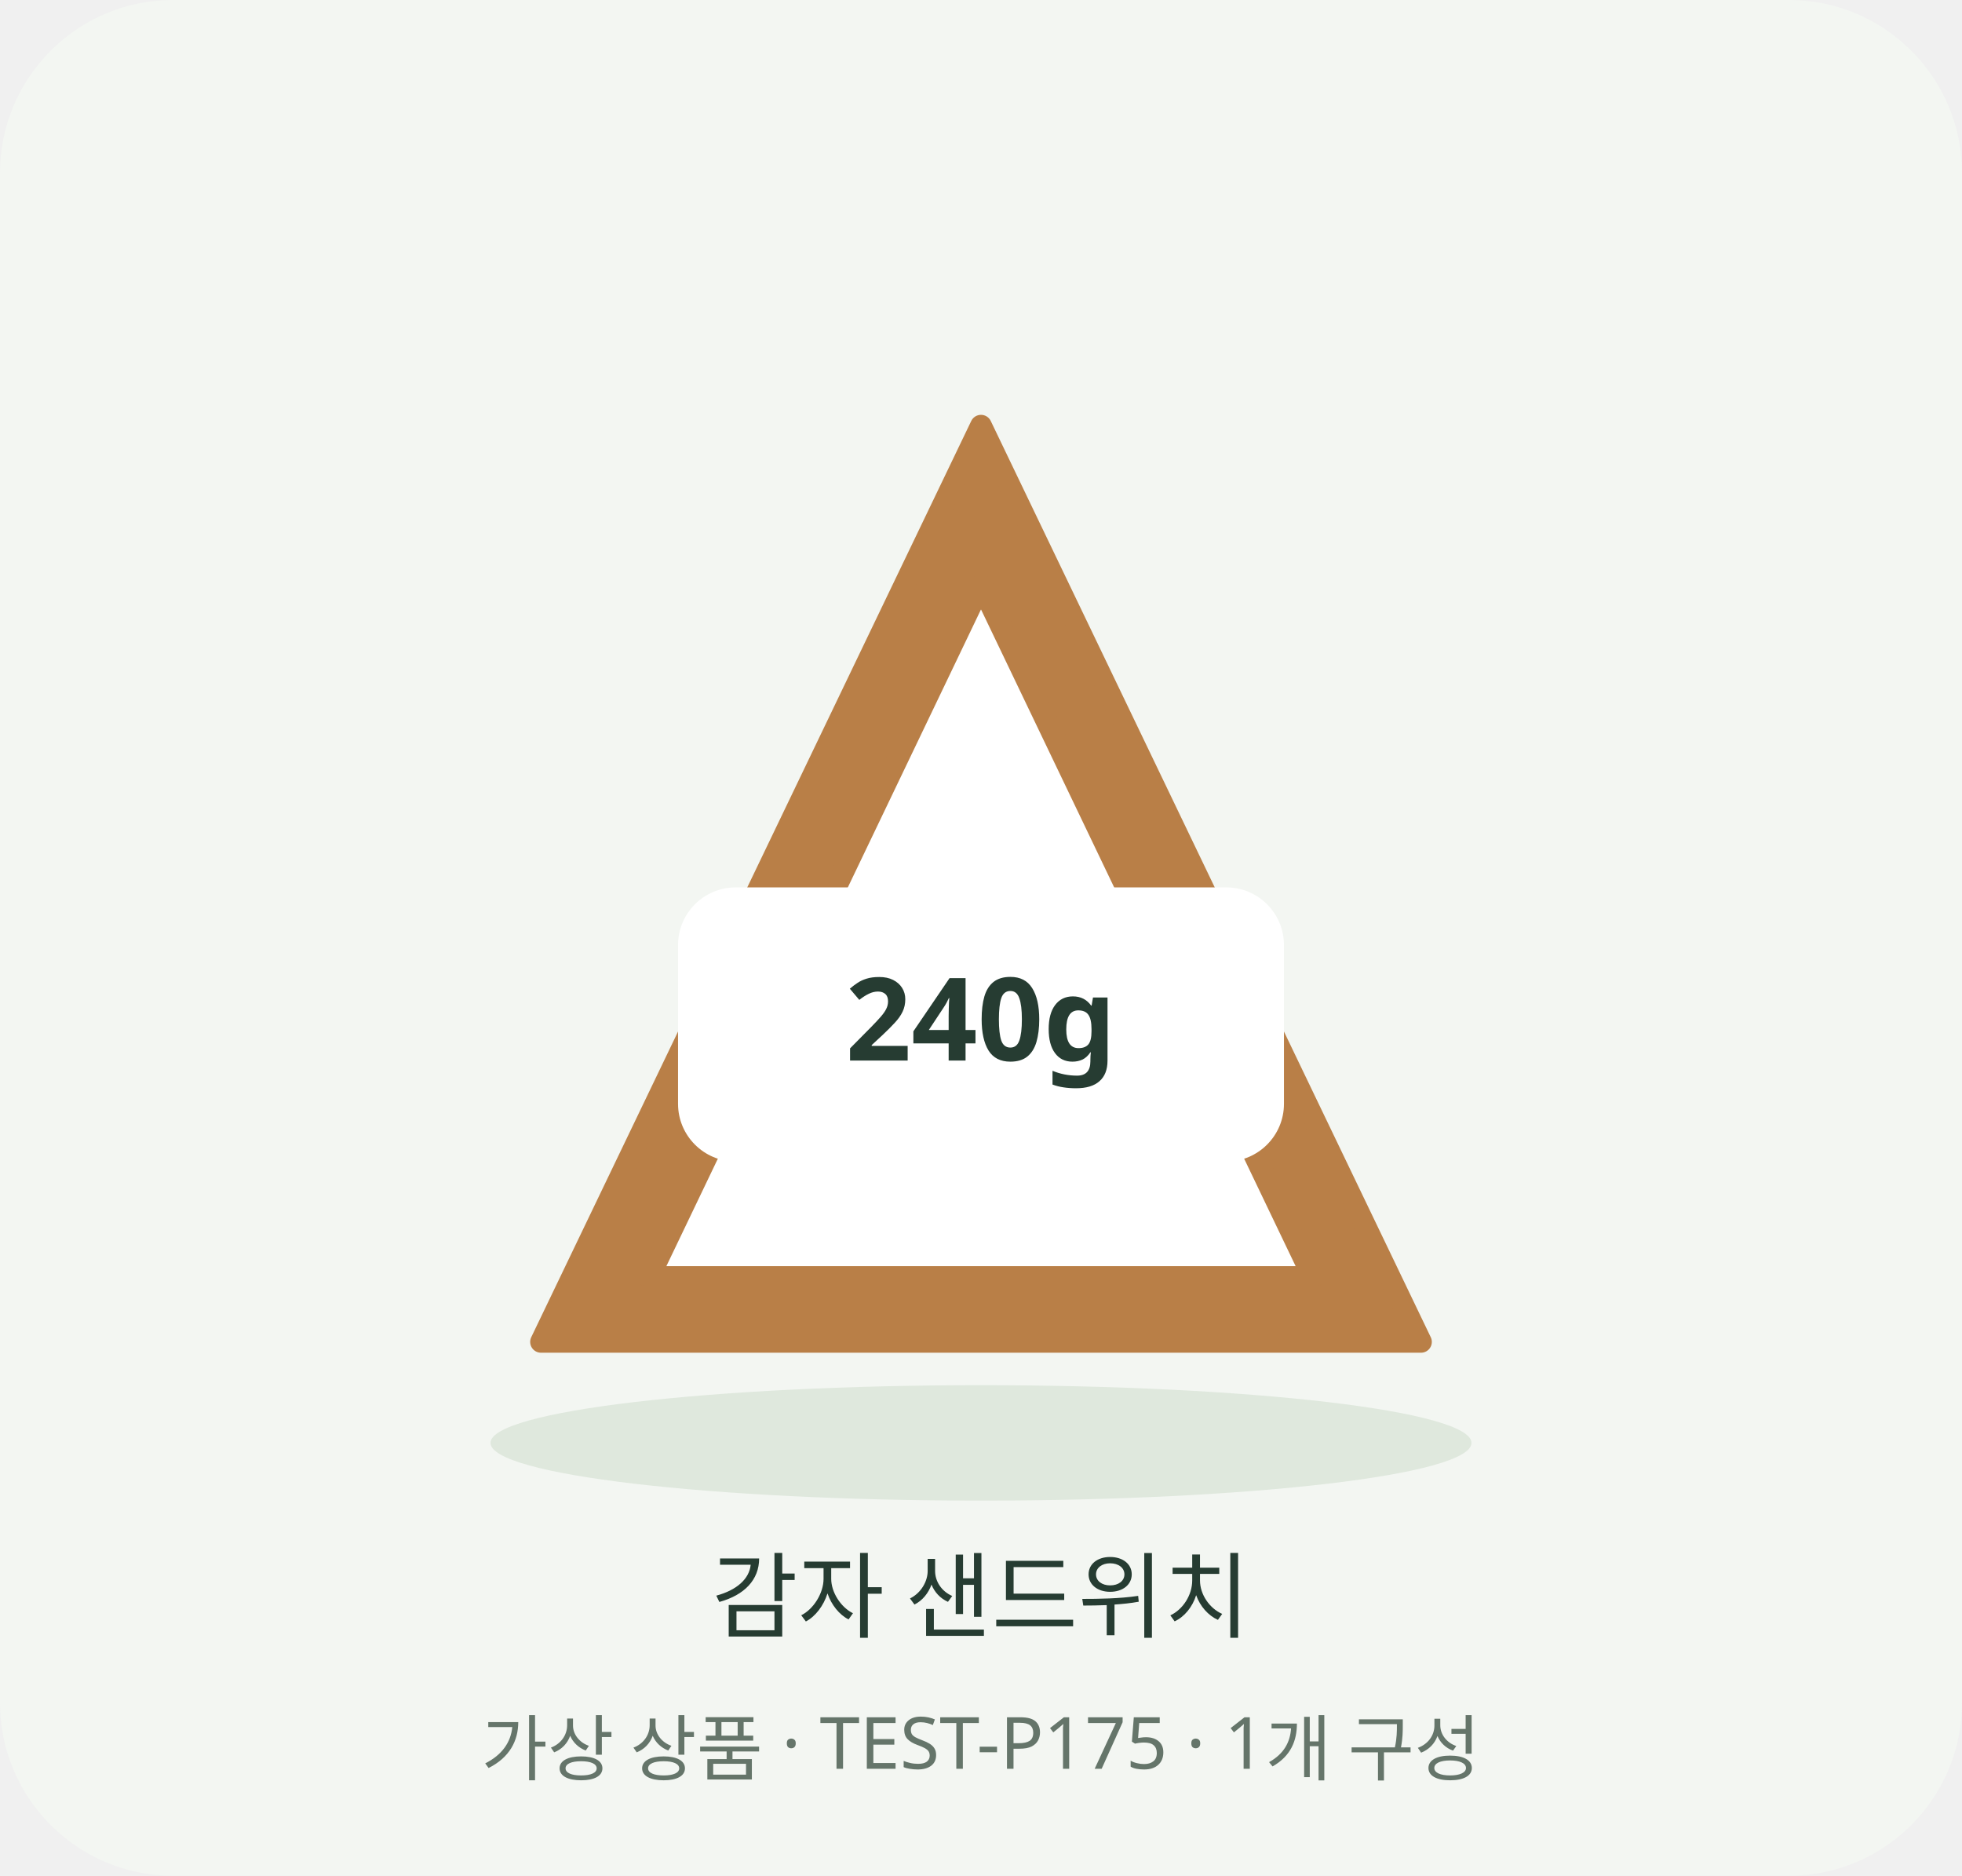
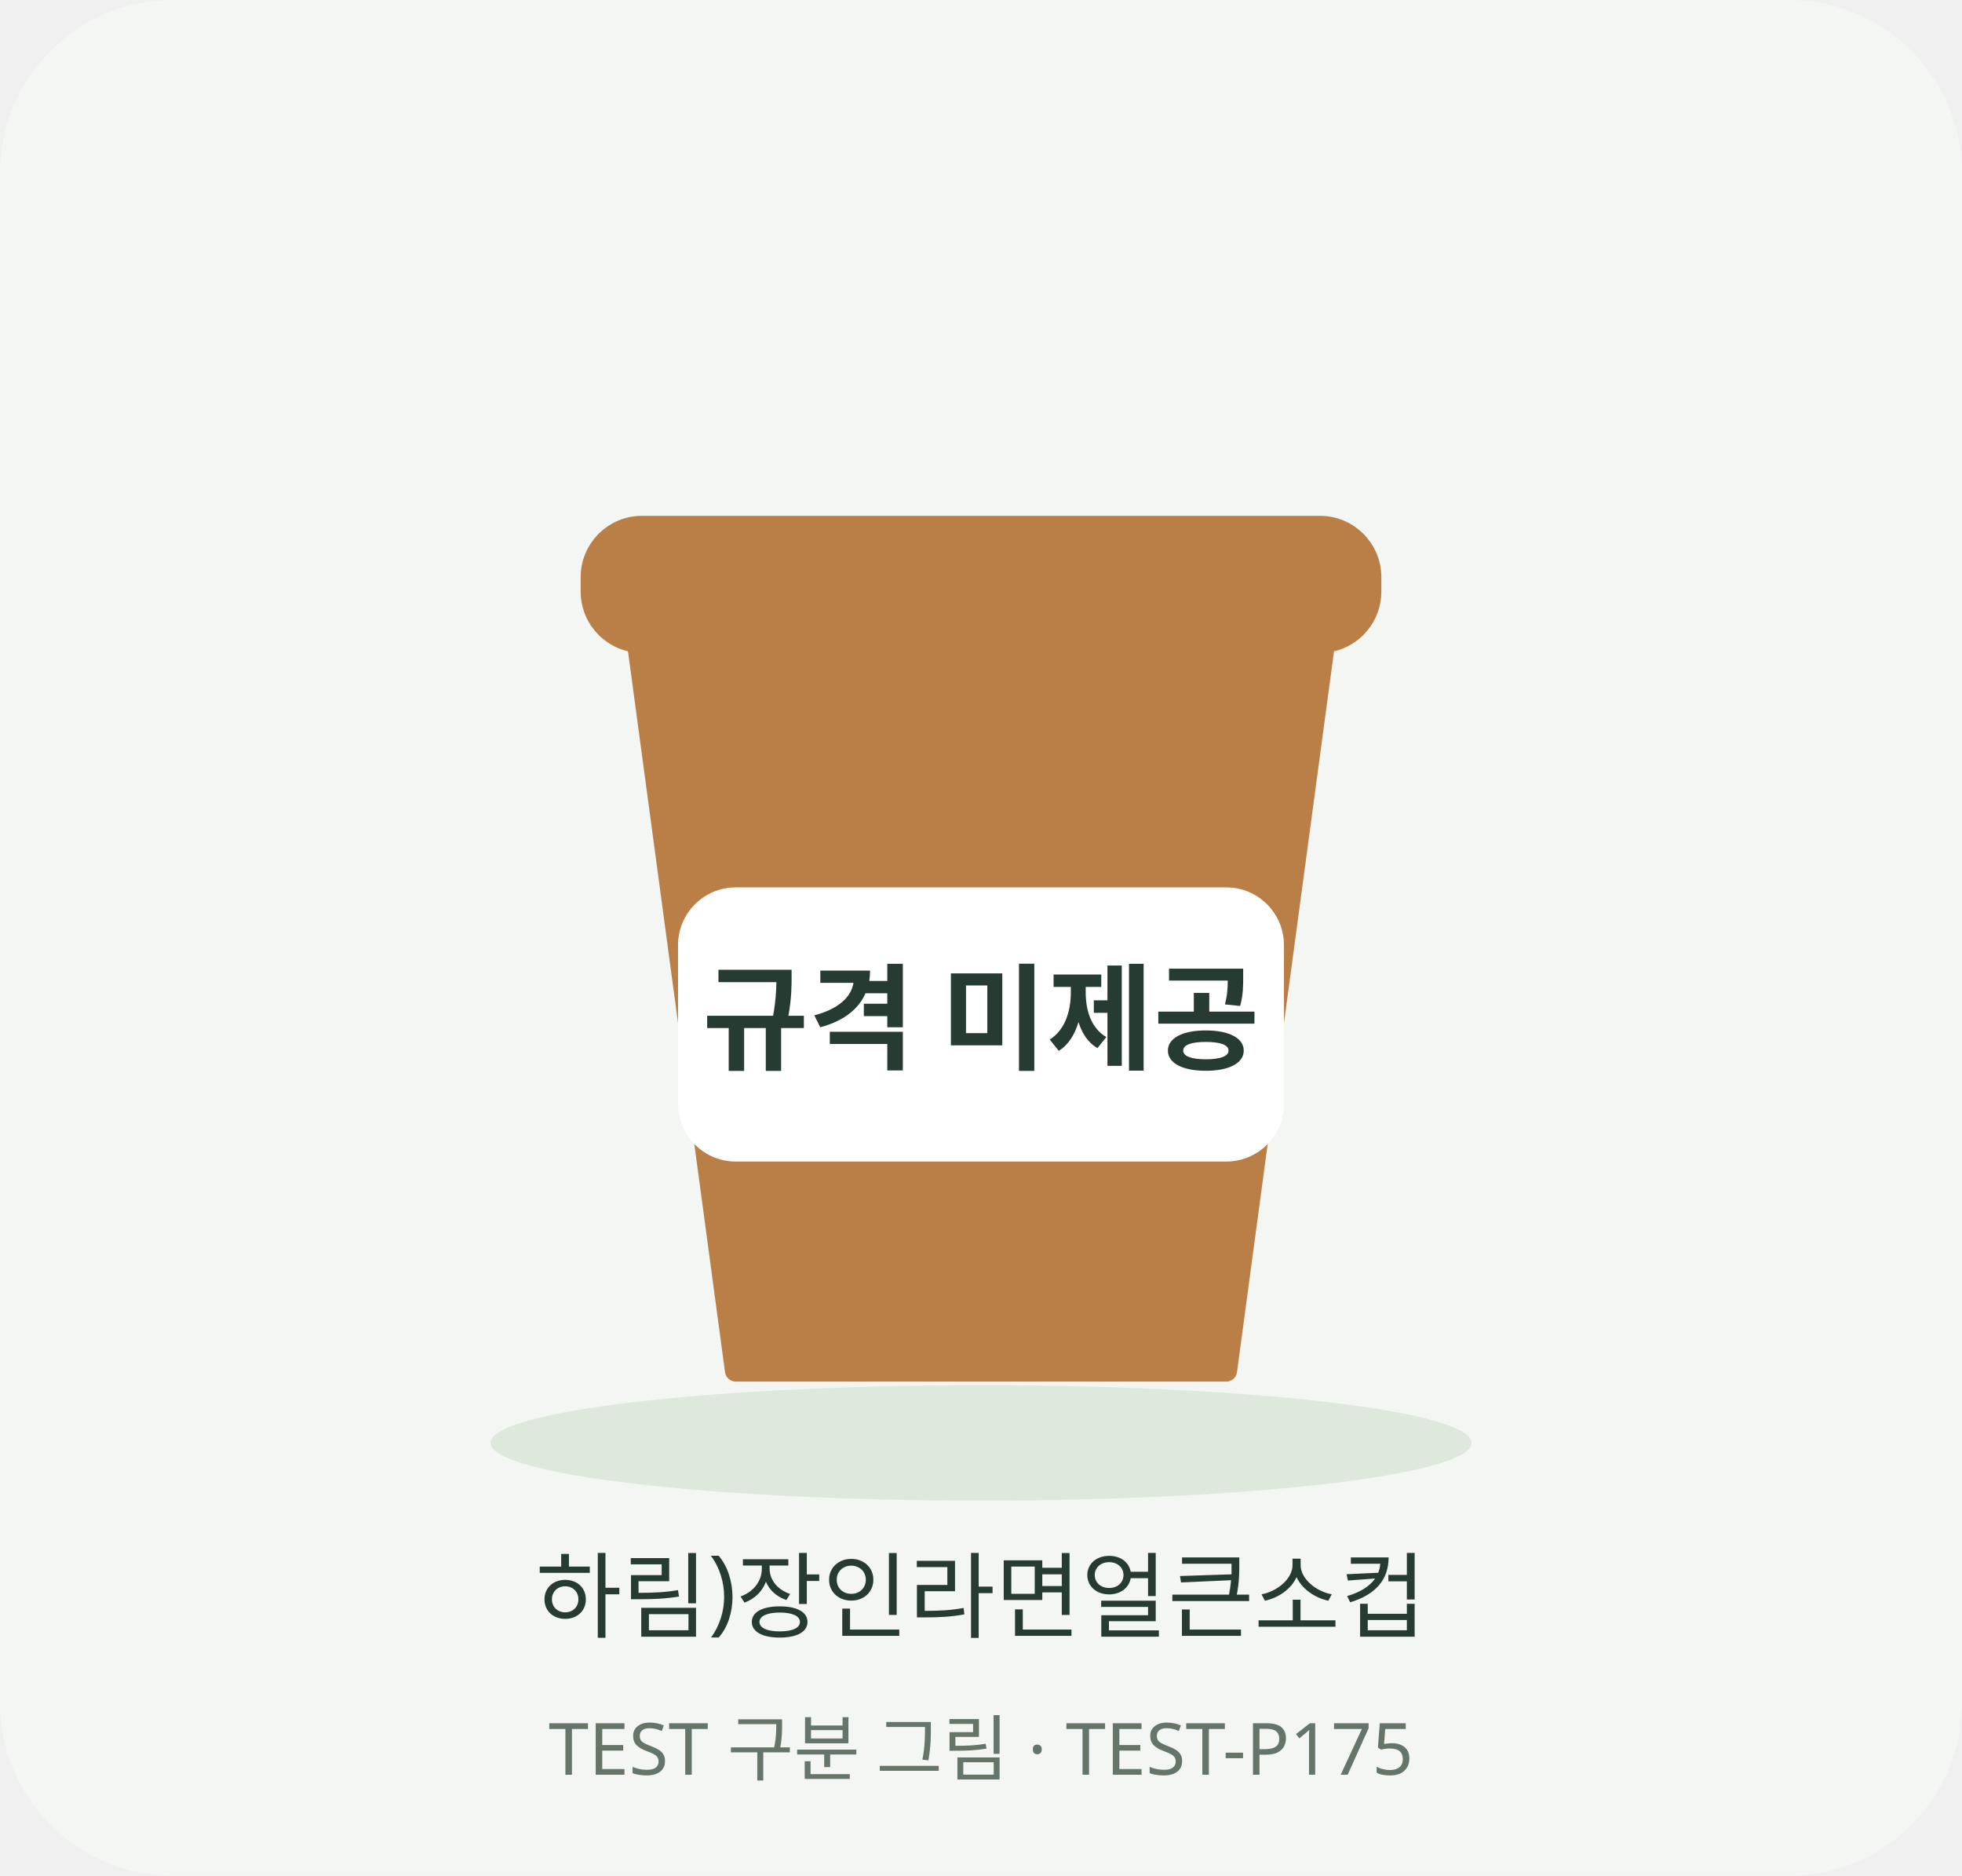
- <svg xmlns="http://www.w3.org/2000/svg" viewBox="0 0 272 260" role="img" aria-label="[가상] 시연키친 감자 샌드위치 240g 구분용 그림">
+ <svg xmlns="http://www.w3.org/2000/svg" viewBox="0 0 272 260" role="img" aria-label="하림)장인라면얼큰소컵 구분용 그림">
  <rect width="272" height="260" rx="24" fill="#f3f6f2" />
  <ellipse cx="136" cy="200" rx="68" ry="8" fill="#dfe8dd" />
  <g fill="#b97f47" stroke="#b97f47" stroke-width="3" stroke-linejoin="round">
-     <path d="M75 186 136 59l61 127z" />
-     <path d="m90 177 46-96 46 96z" fill="white" />
+     <path d="m88 86 14 104h68l14-104z" />
+     <rect x="82" y="73" width="108" height="16" rx="7" />
  </g>
  <rect x="94" y="123" width="84" height="38" rx="8" fill="white" />
  <g font-family="sans-serif" text-anchor="middle" fill="#263c32">
-     <text x="136" y="147" font-size="16" font-weight="700">240g</text>
-     <text x="136" y="226" font-size="13">감자 샌드위치</text>
-     <text x="136" y="246" font-size="10" fill="#65756a">가상 상품 · TEST-P175 · 1개 구성</text>
+     <text x="136" y="147" font-size="16" font-weight="700">규격 미제공</text>
+     <text x="136" y="226" font-size="13">하림)장인라면얼큰소컵</text>
+     <text x="136" y="246" font-size="10" fill="#65756a">TEST 구분 그림 · TEST-P175</text>
  </g>
</svg>
